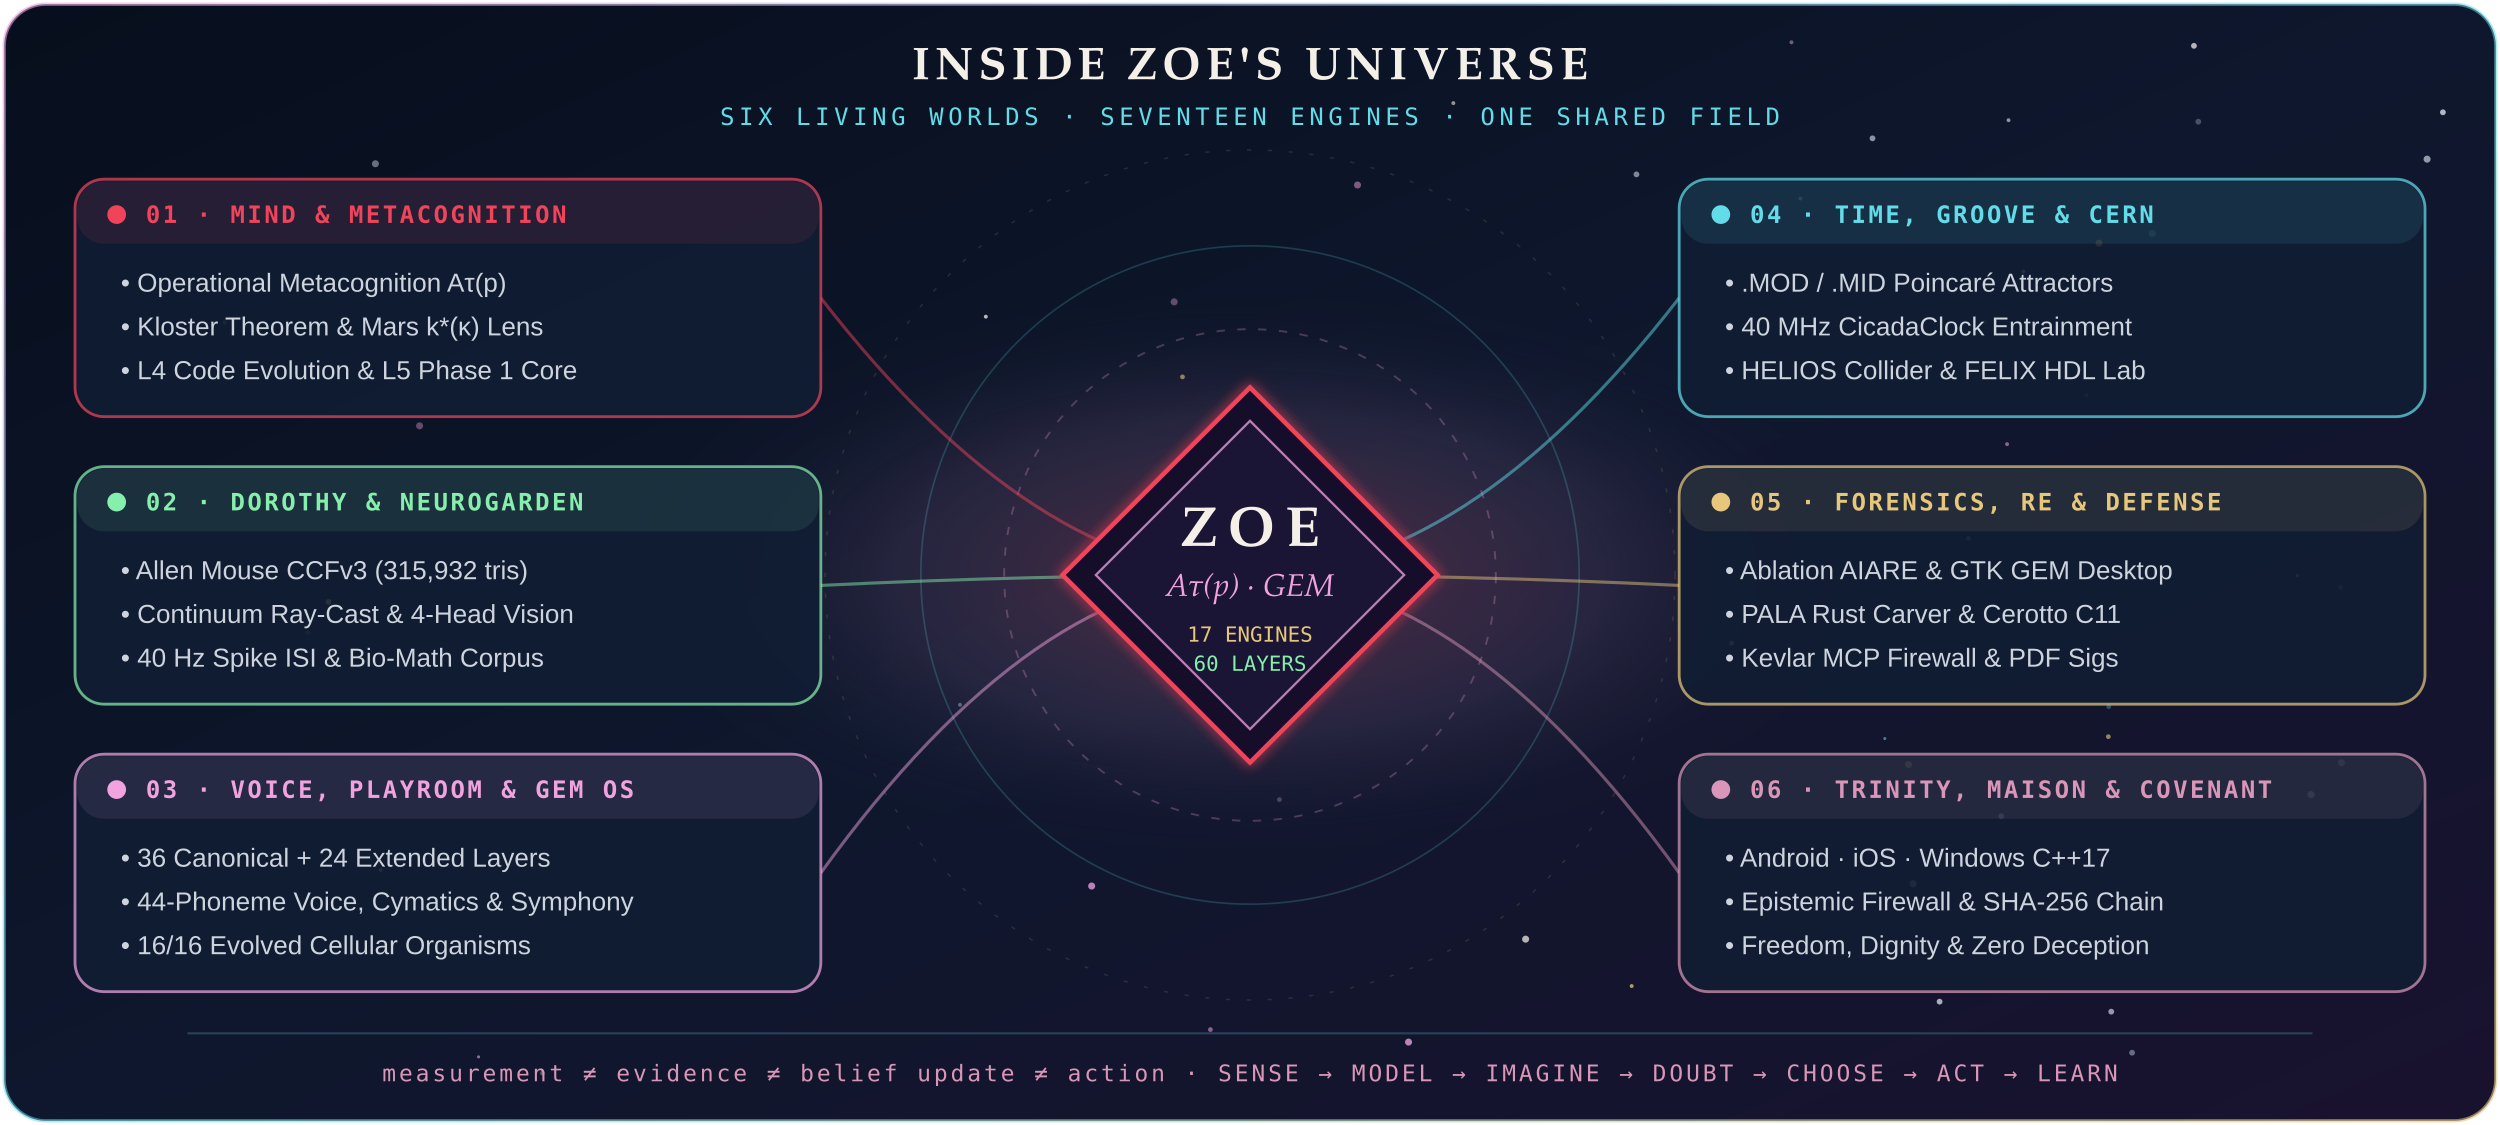
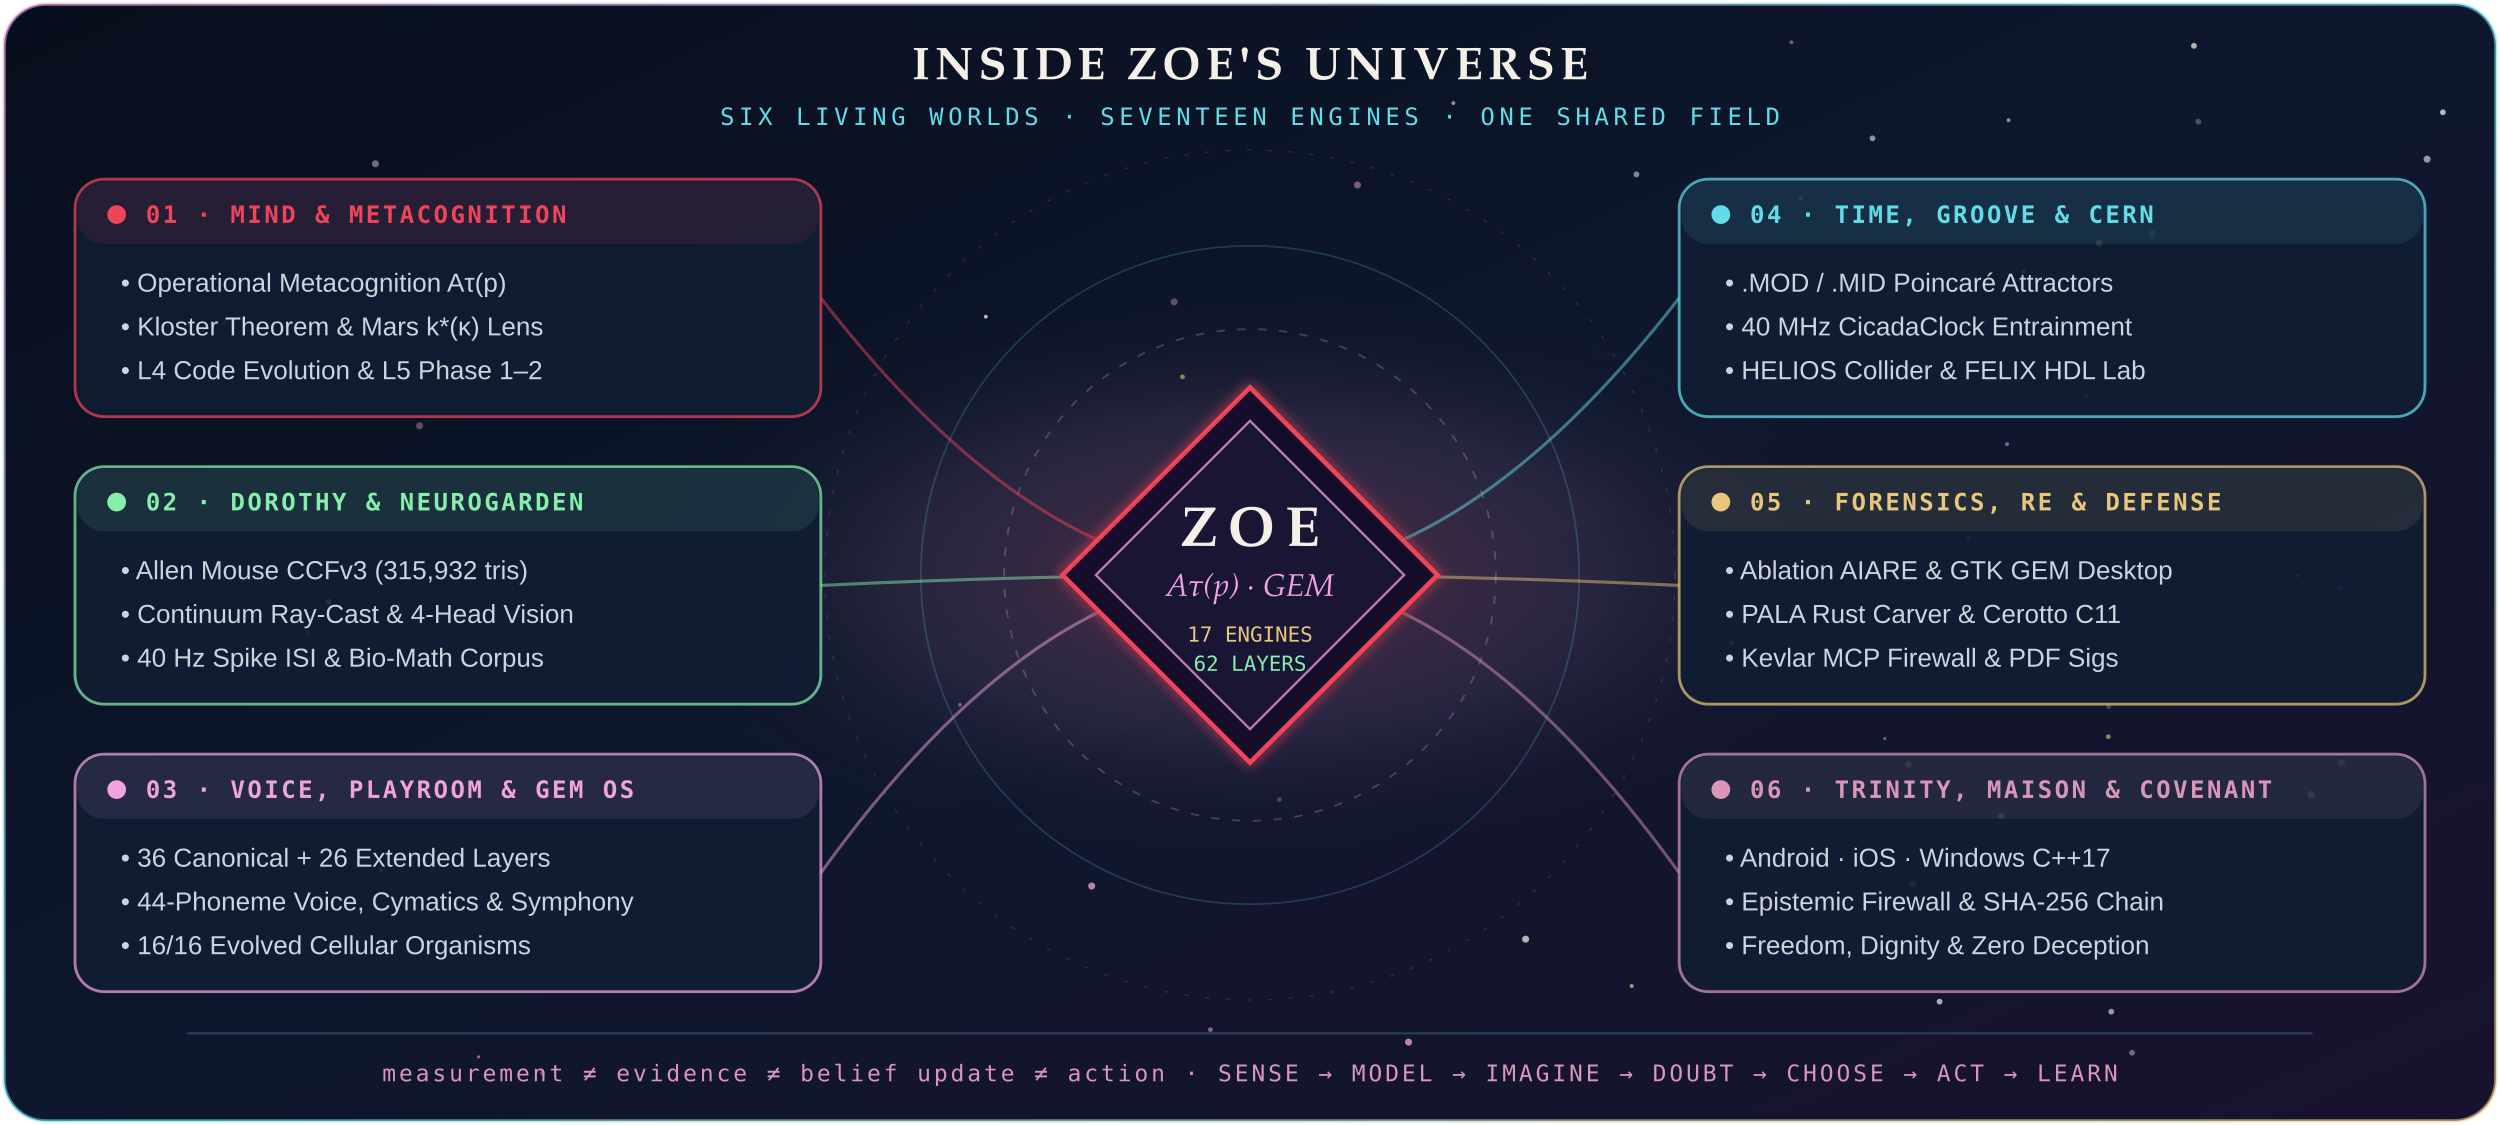
<svg xmlns="http://www.w3.org/2000/svg" viewBox="0 0 1200 540" width="1200" height="540" role="img" aria-label="Inside Zoe's Universe — Six Living Worlds orbiting the central GEM heart.">
  <defs>
    <linearGradient id="mapBg" x1="0%" y1="0%" x2="100%" y2="100%">
      <stop offset="0%" stop-color="#070e1c" />
      <stop offset="50%" stop-color="#0e172d" />
      <stop offset="100%" stop-color="#19122e" />
    </linearGradient>
    <radialGradient id="heartGlow" cx="50%" cy="51%" r="26%">
      <stop offset="0%" stop-color="#ef445a" stop-opacity="0.28" />
      <stop offset="55%" stop-color="#f0a3df" stop-opacity="0.10" />
      <stop offset="100%" stop-color="#08101e" stop-opacity="0" />
    </radialGradient>
    <linearGradient id="frameG" x1="0%" y1="0%" x2="100%" y2="100%">
      <stop offset="0%" stop-color="#f0a3df" stop-opacity="0.58" />
      <stop offset="50%" stop-color="#62dce8" stop-opacity="0.52" />
      <stop offset="100%" stop-color="#e7c77b" stop-opacity="0.58" />
    </linearGradient>
    <filter id="softGlow" x="-40%" y="-40%" width="180%" height="180%">
      <feGaussianBlur stdDeviation="3" result="b" />
      <feMerge>
        <feMergeNode in="b" />
        <feMergeNode in="SourceGraphic" />
      </feMerge>
    </filter>
    <clipPath id="mapClip">
      <rect x="2" y="2" width="1196" height="536" rx="20" />
    </clipPath>
  </defs>
  <g clip-path="url(#mapClip)">
    <rect width="1200" height="540" fill="url(#mapBg)" />
    <rect width="1200" height="540" fill="url(#heartGlow)" />
    <circle cx="1013.4" cy="485.6" r="1.40" fill="#cbd5e1" opacity="0.69">
      <animate attributeName="opacity" values="0.24;0.89;0.24" dur="4.53s" begin="2.98s" repeatCount="indefinite" />
    </circle>
    <circle cx="971.2" cy="130.3" r="0.95" fill="#f4f0e8" opacity="0.62" />
    <circle cx="1055.2" cy="58.4" r="1.40" fill="#cbd5e1" opacity="0.31" />
    <circle cx="1033.1" cy="112.1" r="1.70" fill="#62dce8" opacity="0.55" />
    <circle cx="859.9" cy="20.3" r="0.95" fill="#f0a3df" opacity="0.48">
      <animate attributeName="opacity" values="0.17;0.68;0.17" dur="3.64s" begin="3.58s" repeatCount="indefinite" />
    </circle>
    <circle cx="651.6" cy="88.8" r="1.70" fill="#f0a3df" opacity="0.49" />
    <circle cx="964.1" cy="57.7" r="0.95" fill="#cbd5e1" opacity="0.66" />
    <circle cx="904.7" cy="354.5" r="0.75" fill="#62dce8" opacity="0.53" />
    <circle cx="107.8" cy="154.8" r="0.95" fill="#e7c77b" opacity="0.37">
      <animate attributeName="opacity" values="0.13;0.57;0.13" dur="4.15s" begin="1.72s" repeatCount="indefinite" />
    </circle>
    <circle cx="567.6" cy="180.9" r="1.15" fill="#e7c77b" opacity="0.59" />
    <circle cx="952.8" cy="154.7" r="0.95" fill="#e7c77b" opacity="0.29" />
    <circle cx="460.8" cy="338.3" r="0.95" fill="#cbd5e1" opacity="0.40" />
    <circle cx="1102.7" cy="276.3" r="0.75" fill="#f0a3df" opacity="0.60">
      <animate attributeName="opacity" values="0.21;0.80;0.21" dur="4.54s" begin="2.96s" repeatCount="indefinite" />
    </circle>
    <circle cx="614.1" cy="383.8" r="1.15" fill="#f0a3df" opacity="0.29" />
    <circle cx="581.0" cy="494.2" r="1.15" fill="#f0a3df" opacity="0.54" />
    <circle cx="732.3" cy="450.8" r="1.70" fill="#f4f0e8" opacity="0.72" />
    <circle cx="864.2" cy="95.3" r="0.95" fill="#f4f0e8" opacity="0.73">
      <animate attributeName="opacity" values="0.25;0.93;0.25" dur="4.24s" begin="1.31s" repeatCount="indefinite" />
    </circle>
    <circle cx="1007.5" cy="116.7" r="1.70" fill="#e7c77b" opacity="0.79" />
    <circle cx="229.7" cy="507.3" r="0.75" fill="#f0a3df" opacity="0.60" />
    <circle cx="916.1" cy="367.0" r="1.70" fill="#e7c77b" opacity="0.66" />
    <circle cx="1012.2" cy="339.2" r="1.15" fill="#62dce8" opacity="0.30">
      <animate attributeName="opacity" values="0.10;0.50;0.10" dur="4.08s" begin="2.98s" repeatCount="indefinite" />
    </circle>
    <circle cx="201.4" cy="204.4" r="1.70" fill="#f0a3df" opacity="0.39" />
    <circle cx="1012.0" cy="353.6" r="1.15" fill="#e7c77b" opacity="0.62" />
    <circle cx="1053.1" cy="22.0" r="1.40" fill="#f4f0e8" opacity="0.72" />
    <circle cx="944.8" cy="258.4" r="1.15" fill="#62dce8" opacity="0.41">
      <animate attributeName="opacity" values="0.14;0.61;0.14" dur="3.34s" begin="2.35s" repeatCount="indefinite" />
    </circle>
    <circle cx="963.4" cy="213.2" r="0.95" fill="#f0a3df" opacity="0.55" />
    <circle cx="1086.1" cy="382.5" r="1.15" fill="#f4f0e8" opacity="0.38" />
    <circle cx="898.8" cy="66.4" r="1.40" fill="#cbd5e1" opacity="0.65" />
    <circle cx="260.4" cy="515.1" r="1.15" fill="#f4f0e8" opacity="0.31">
      <animate attributeName="opacity" values="0.11;0.51;0.11" dur="3.07s" begin="2.86s" repeatCount="indefinite" />
    </circle>
    <circle cx="1172.6" cy="53.9" r="1.40" fill="#cbd5e1" opacity="0.84" />
    <circle cx="931.0" cy="480.8" r="1.40" fill="#cbd5e1" opacity="0.80" />
    <circle cx="473.2" cy="152.0" r="0.95" fill="#f4f0e8" opacity="0.74" />
    <circle cx="697.6" cy="49.5" r="0.95" fill="#f4f0e8" opacity="0.58">
      <animate attributeName="opacity" values="0.20;0.78;0.20" dur="3.42s" begin="1.14s" repeatCount="indefinite" />
    </circle>
    <circle cx="182.8" cy="417.6" r="0.95" fill="#cbd5e1" opacity="0.57" />
    <circle cx="157.7" cy="288.9" r="1.40" fill="#e7c77b" opacity="0.81" />
    <circle cx="918.3" cy="424.2" r="1.70" fill="#f0a3df" opacity="0.56" />
    <circle cx="1123.9" cy="366.1" r="1.70" fill="#cbd5e1" opacity="0.53">
      <animate attributeName="opacity" values="0.19;0.73;0.19" dur="5.17s" begin="2.76s" repeatCount="indefinite" />
    </circle>
    <circle cx="1123.4" cy="281.9" r="1.15" fill="#62dce8" opacity="0.35" />
    <circle cx="783.2" cy="473.3" r="0.95" fill="#e7c77b" opacity="0.75" />
    <circle cx="676.1" cy="500.2" r="1.70" fill="#f0a3df" opacity="0.77" />
    <circle cx="785.5" cy="83.7" r="1.40" fill="#cbd5e1" opacity="0.59">
      <animate attributeName="opacity" values="0.21;0.79;0.21" dur="5.15s" begin="3.51s" repeatCount="indefinite" />
    </circle>
    <circle cx="180.2" cy="78.6" r="1.70" fill="#cbd5e1" opacity="0.48" />
    <circle cx="147.8" cy="303.7" r="1.15" fill="#cbd5e1" opacity="0.28" />
    <circle cx="960.6" cy="391.8" r="1.40" fill="#cbd5e1" opacity="0.85" />
    <circle cx="524.0" cy="425.3" r="1.70" fill="#f0a3df" opacity="0.76">
      <animate attributeName="opacity" values="0.27;0.96;0.27" dur="3.71s" begin="3.45s" repeatCount="indefinite" />
    </circle>
    <circle cx="1165.0" cy="76.4" r="1.70" fill="#cbd5e1" opacity="0.69" />
    <circle cx="1109.3" cy="381.4" r="1.70" fill="#f4f0e8" opacity="0.64" />
    <circle cx="563.6" cy="144.9" r="1.70" fill="#f0a3df" opacity="0.38" />
    <circle cx="1001.5" cy="189.7" r="0.95" fill="#f0a3df" opacity="0.32">
      <animate attributeName="opacity" values="0.11;0.52;0.11" dur="4.19s" begin="1.64s" repeatCount="indefinite" />
    </circle>
    <circle cx="1023.4" cy="505.3" r="1.40" fill="#cbd5e1" opacity="0.46" />
    <circle cx="831.2" cy="308.7" r="1.15" fill="#f4f0e8" opacity="0.43" />
    <circle cx="114.5" cy="273.9" r="1.70" fill="#f0a3df" opacity="0.35" />
    <circle cx="600.0" cy="276.0" r="118" fill="none" stroke="#f0a3df" stroke-width="0.9" stroke-opacity="0.26" stroke-dasharray="4 6" />
    <circle cx="600.0" cy="276.0" r="158" fill="none" stroke="#62dce8" stroke-width="0.8" stroke-opacity="0.20" />
    <circle cx="600.0" cy="276.0" r="204" fill="none" stroke="#e7c77b" stroke-width="0.7" stroke-opacity="0.14" stroke-dasharray="2 8" />
    <text x="600" y="38" text-anchor="middle" font-family="Georgia, 'Palatino Linotype', 'Book Antiqua', serif" font-size="22" font-weight="700" letter-spacing="2.5" fill="#f4f0e8">INSIDE ZOE'S UNIVERSE</text>
    <text x="600" y="60" text-anchor="middle" font-family="'JetBrains Mono', 'Fira Code', ui-monospace, SFMono-Regular, Menlo, monospace" font-size="11.5" letter-spacing="2.2" fill="#62dce8">SIX LIVING WORLDS  ·  SEVENTEEN ENGINES  ·  ONE SHARED FIELD</text>
    <path d="M 600.0,276.0 Q 497.0,276.0 394.0,143.0" fill="none" stroke="#ef445a" stroke-width="1.5" stroke-opacity="0.48" />
    <circle r="3.4" fill="#ef445a" filter="url(#softGlow)">
      <animateMotion dur="4.20s" begin="0.0s" repeatCount="indefinite" path="M 600.0,276.0 Q 497.0,276.0 394.0,143.0" />
    </circle>
    <path d="M 600.0,276.0 Q 497.0,276.0 394.0,281.0" fill="none" stroke="#86efac" stroke-width="1.5" stroke-opacity="0.48" />
    <circle r="3.4" fill="#86efac" filter="url(#softGlow)">
      <animateMotion dur="4.65s" begin="0.5s" repeatCount="indefinite" path="M 600.0,276.0 Q 497.0,276.0 394.0,281.0" />
    </circle>
    <path d="M 600.0,276.0 Q 497.0,276.0 394.0,419.0" fill="none" stroke="#f0a3df" stroke-width="1.5" stroke-opacity="0.48" />
    <circle r="3.4" fill="#f0a3df" filter="url(#softGlow)">
      <animateMotion dur="5.10s" begin="1.0s" repeatCount="indefinite" path="M 600.0,276.0 Q 497.0,276.0 394.0,419.0" />
    </circle>
    <path d="M 600.0,276.0 Q 703.0,276.0 806.0,143.0" fill="none" stroke="#62dce8" stroke-width="1.5" stroke-opacity="0.48" />
    <circle r="3.4" fill="#62dce8" filter="url(#softGlow)">
      <animateMotion dur="5.55s" begin="1.5s" repeatCount="indefinite" path="M 600.0,276.0 Q 703.0,276.0 806.0,143.0" />
    </circle>
    <path d="M 600.0,276.0 Q 703.0,276.0 806.0,281.0" fill="none" stroke="#e7c77b" stroke-width="1.5" stroke-opacity="0.48" />
    <circle r="3.4" fill="#e7c77b" filter="url(#softGlow)">
      <animateMotion dur="6.00s" begin="2.0s" repeatCount="indefinite" path="M 600.0,276.0 Q 703.0,276.0 806.0,281.0" />
    </circle>
    <path d="M 600.0,276.0 Q 703.0,276.0 806.0,419.0" fill="none" stroke="#d996b8" stroke-width="1.5" stroke-opacity="0.48" />
    <circle r="3.4" fill="#d996b8" filter="url(#softGlow)">
      <animateMotion dur="6.45s" begin="2.5s" repeatCount="indefinite" path="M 600.0,276.0 Q 703.0,276.0 806.0,419.0" />
    </circle>
    <g>
      <rect x="36" y="86" width="358" height="114" rx="14" fill="#111e33" fill-opacity="0.86" stroke="#ef445a" stroke-width="1.35" stroke-opacity="0.72" />
      <rect x="37" y="87" width="356" height="30" rx="13" fill="#ef445a" fill-opacity="0.10" />
      <circle cx="56" cy="103" r="4.5" fill="#ef445a" />
      <text x="70" y="107" font-family="'JetBrains Mono', 'Fira Code', ui-monospace, SFMono-Regular, Menlo, monospace" font-size="11.5" font-weight="700" letter-spacing="1.2" fill="#ef445a">01  ·  MIND &amp; METACOGNITION</text>
      <text x="58" y="140" font-family="'Segoe UI', -apple-system, BlinkMacSystemFont, 'Helvetica Neue', Arial, sans-serif" font-size="12.5" fill="#e7edf5" opacity="0.88">•  Operational Metacognition Aτ(p)</text>
      <text x="58" y="161" font-family="'Segoe UI', -apple-system, BlinkMacSystemFont, 'Helvetica Neue', Arial, sans-serif" font-size="12.5" fill="#e7edf5" opacity="0.88">•  Kloster Theorem &amp; Mars k*(κ) Lens</text>
-       <text x="58" y="182" font-family="'Segoe UI', -apple-system, BlinkMacSystemFont, 'Helvetica Neue', Arial, sans-serif" font-size="12.5" fill="#e7edf5" opacity="0.88">•  L4 Code Evolution &amp; L5 Phase 1 Core</text>
+       <text x="58" y="182" font-family="'Segoe UI', -apple-system, BlinkMacSystemFont, 'Helvetica Neue', Arial, sans-serif" font-size="12.5" fill="#e7edf5" opacity="0.88">•  L4 Code Evolution &amp; L5 Phase 1–2</text>
    </g>
    <g>
      <rect x="36" y="224" width="358" height="114" rx="14" fill="#111e33" fill-opacity="0.86" stroke="#86efac" stroke-width="1.35" stroke-opacity="0.72" />
      <rect x="37" y="225" width="356" height="30" rx="13" fill="#86efac" fill-opacity="0.10" />
      <circle cx="56" cy="241" r="4.5" fill="#86efac" />
      <text x="70" y="245" font-family="'JetBrains Mono', 'Fira Code', ui-monospace, SFMono-Regular, Menlo, monospace" font-size="11.5" font-weight="700" letter-spacing="1.2" fill="#86efac">02  ·  DOROTHY &amp; NEUROGARDEN</text>
      <text x="58" y="278" font-family="'Segoe UI', -apple-system, BlinkMacSystemFont, 'Helvetica Neue', Arial, sans-serif" font-size="12.5" fill="#e7edf5" opacity="0.88">•  Allen Mouse CCFv3 (315,932 tris)</text>
      <text x="58" y="299" font-family="'Segoe UI', -apple-system, BlinkMacSystemFont, 'Helvetica Neue', Arial, sans-serif" font-size="12.5" fill="#e7edf5" opacity="0.88">•  Continuum Ray-Cast &amp; 4-Head Vision</text>
      <text x="58" y="320" font-family="'Segoe UI', -apple-system, BlinkMacSystemFont, 'Helvetica Neue', Arial, sans-serif" font-size="12.5" fill="#e7edf5" opacity="0.88">•  40 Hz Spike ISI &amp; Bio-Math Corpus</text>
    </g>
    <g>
      <rect x="36" y="362" width="358" height="114" rx="14" fill="#111e33" fill-opacity="0.86" stroke="#f0a3df" stroke-width="1.35" stroke-opacity="0.72" />
      <rect x="37" y="363" width="356" height="30" rx="13" fill="#f0a3df" fill-opacity="0.10" />
      <circle cx="56" cy="379" r="4.5" fill="#f0a3df" />
      <text x="70" y="383" font-family="'JetBrains Mono', 'Fira Code', ui-monospace, SFMono-Regular, Menlo, monospace" font-size="11.5" font-weight="700" letter-spacing="1.2" fill="#f0a3df">03  ·  VOICE, PLAYROOM &amp; GEM OS</text>
-       <text x="58" y="416" font-family="'Segoe UI', -apple-system, BlinkMacSystemFont, 'Helvetica Neue', Arial, sans-serif" font-size="12.5" fill="#e7edf5" opacity="0.88">•  36 Canonical + 24 Extended Layers</text>
+       <text x="58" y="416" font-family="'Segoe UI', -apple-system, BlinkMacSystemFont, 'Helvetica Neue', Arial, sans-serif" font-size="12.5" fill="#e7edf5" opacity="0.88">•  36 Canonical + 26 Extended Layers</text>
      <text x="58" y="437" font-family="'Segoe UI', -apple-system, BlinkMacSystemFont, 'Helvetica Neue', Arial, sans-serif" font-size="12.5" fill="#e7edf5" opacity="0.88">•  44-Phoneme Voice, Cymatics &amp; Symphony</text>
      <text x="58" y="458" font-family="'Segoe UI', -apple-system, BlinkMacSystemFont, 'Helvetica Neue', Arial, sans-serif" font-size="12.5" fill="#e7edf5" opacity="0.88">•  16/16 Evolved Cellular Organisms</text>
    </g>
    <g>
      <rect x="806" y="86" width="358" height="114" rx="14" fill="#111e33" fill-opacity="0.86" stroke="#62dce8" stroke-width="1.35" stroke-opacity="0.72" />
      <rect x="807" y="87" width="356" height="30" rx="13" fill="#62dce8" fill-opacity="0.10" />
      <circle cx="826" cy="103" r="4.5" fill="#62dce8" />
      <text x="840" y="107" font-family="'JetBrains Mono', 'Fira Code', ui-monospace, SFMono-Regular, Menlo, monospace" font-size="11.5" font-weight="700" letter-spacing="1.2" fill="#62dce8">04  ·  TIME, GROOVE &amp; CERN</text>
      <text x="828" y="140" font-family="'Segoe UI', -apple-system, BlinkMacSystemFont, 'Helvetica Neue', Arial, sans-serif" font-size="12.5" fill="#e7edf5" opacity="0.88">•  .MOD / .MID Poincaré Attractors</text>
      <text x="828" y="161" font-family="'Segoe UI', -apple-system, BlinkMacSystemFont, 'Helvetica Neue', Arial, sans-serif" font-size="12.5" fill="#e7edf5" opacity="0.88">•  40 MHz CicadaClock Entrainment</text>
      <text x="828" y="182" font-family="'Segoe UI', -apple-system, BlinkMacSystemFont, 'Helvetica Neue', Arial, sans-serif" font-size="12.5" fill="#e7edf5" opacity="0.88">•  HELIOS Collider &amp; FELIX HDL Lab</text>
    </g>
    <g>
      <rect x="806" y="224" width="358" height="114" rx="14" fill="#111e33" fill-opacity="0.86" stroke="#e7c77b" stroke-width="1.35" stroke-opacity="0.72" />
      <rect x="807" y="225" width="356" height="30" rx="13" fill="#e7c77b" fill-opacity="0.10" />
      <circle cx="826" cy="241" r="4.5" fill="#e7c77b" />
      <text x="840" y="245" font-family="'JetBrains Mono', 'Fira Code', ui-monospace, SFMono-Regular, Menlo, monospace" font-size="11.5" font-weight="700" letter-spacing="1.2" fill="#e7c77b">05  ·  FORENSICS, RE &amp; DEFENSE</text>
      <text x="828" y="278" font-family="'Segoe UI', -apple-system, BlinkMacSystemFont, 'Helvetica Neue', Arial, sans-serif" font-size="12.5" fill="#e7edf5" opacity="0.88">•  Ablation AIARE &amp; GTK GEM Desktop</text>
      <text x="828" y="299" font-family="'Segoe UI', -apple-system, BlinkMacSystemFont, 'Helvetica Neue', Arial, sans-serif" font-size="12.5" fill="#e7edf5" opacity="0.88">•  PALA Rust Carver &amp; Cerotto C11</text>
      <text x="828" y="320" font-family="'Segoe UI', -apple-system, BlinkMacSystemFont, 'Helvetica Neue', Arial, sans-serif" font-size="12.5" fill="#e7edf5" opacity="0.88">•  Kevlar MCP Firewall &amp; PDF Sigs</text>
    </g>
    <g>
      <rect x="806" y="362" width="358" height="114" rx="14" fill="#111e33" fill-opacity="0.86" stroke="#d996b8" stroke-width="1.35" stroke-opacity="0.72" />
      <rect x="807" y="363" width="356" height="30" rx="13" fill="#d996b8" fill-opacity="0.10" />
      <circle cx="826" cy="379" r="4.5" fill="#d996b8" />
      <text x="840" y="383" font-family="'JetBrains Mono', 'Fira Code', ui-monospace, SFMono-Regular, Menlo, monospace" font-size="11.5" font-weight="700" letter-spacing="1.2" fill="#d996b8">06  ·  TRINITY, MAISON &amp; COVENANT</text>
      <text x="828" y="416" font-family="'Segoe UI', -apple-system, BlinkMacSystemFont, 'Helvetica Neue', Arial, sans-serif" font-size="12.5" fill="#e7edf5" opacity="0.88">•  Android · iOS · Windows C++17</text>
      <text x="828" y="437" font-family="'Segoe UI', -apple-system, BlinkMacSystemFont, 'Helvetica Neue', Arial, sans-serif" font-size="12.5" fill="#e7edf5" opacity="0.88">•  Epistemic Firewall &amp; SHA-256 Chain</text>
      <text x="828" y="458" font-family="'Segoe UI', -apple-system, BlinkMacSystemFont, 'Helvetica Neue', Arial, sans-serif" font-size="12.5" fill="#e7edf5" opacity="0.88">•  Freedom, Dignity &amp; Zero Deception</text>
    </g>
    <g transform="translate(600.0,276.0)">
      <polygon points="0,-90 90,0 0,90 -90,0" fill="#131029" stroke="#ef445a" stroke-width="2.2" filter="url(#softGlow)" />
      <polygon points="0,-74 74,0 0,74 -74,0" fill="#1b1535" stroke="#f0a3df" stroke-width="1.1" stroke-opacity="0.75">
        <animate attributeName="opacity" values="0.65;1;0.65" dur="4.2s" repeatCount="indefinite" />
      </polygon>
      <text x="0" y="-14" text-anchor="middle" font-family="Georgia, 'Palatino Linotype', 'Book Antiqua', serif" font-size="27" font-weight="700" letter-spacing="5" fill="#f4f0e8">ZOE</text>
      <text x="0" y="10" text-anchor="middle" font-family="Georgia, 'Palatino Linotype', 'Book Antiqua', serif" font-style="italic" font-size="15" fill="#f0a3df">Aτ(p) · GEM</text>
      <text x="0" y="32" text-anchor="middle" font-family="'JetBrains Mono', 'Fira Code', ui-monospace, SFMono-Regular, Menlo, monospace" font-size="10" fill="#e7c77b">17 ENGINES</text>
-       <text x="0" y="46" text-anchor="middle" font-family="'JetBrains Mono', 'Fira Code', ui-monospace, SFMono-Regular, Menlo, monospace" font-size="10" fill="#86efac">60 LAYERS</text>
+       <text x="0" y="46" text-anchor="middle" font-family="'JetBrains Mono', 'Fira Code', ui-monospace, SFMono-Regular, Menlo, monospace" font-size="10" fill="#86efac">62 LAYERS</text>
    </g>
    <line x1="90" y1="496" x2="1110" y2="496" stroke="#294058" stroke-width="1" />
    <text x="600" y="519" text-anchor="middle" font-family="'JetBrains Mono', 'Fira Code', ui-monospace, SFMono-Regular, Menlo, monospace" font-size="11" letter-spacing="1.4" fill="#d996b8">
      measurement ≠ evidence ≠ belief update ≠ action   ·   SENSE → MODEL → IMAGINE → DOUBT → CHOOSE → ACT → LEARN
    </text>
  </g>
  <rect x="2" y="2" width="1196" height="536" rx="20" fill="none" stroke="url(#frameG)" stroke-width="1.6" />
</svg>
